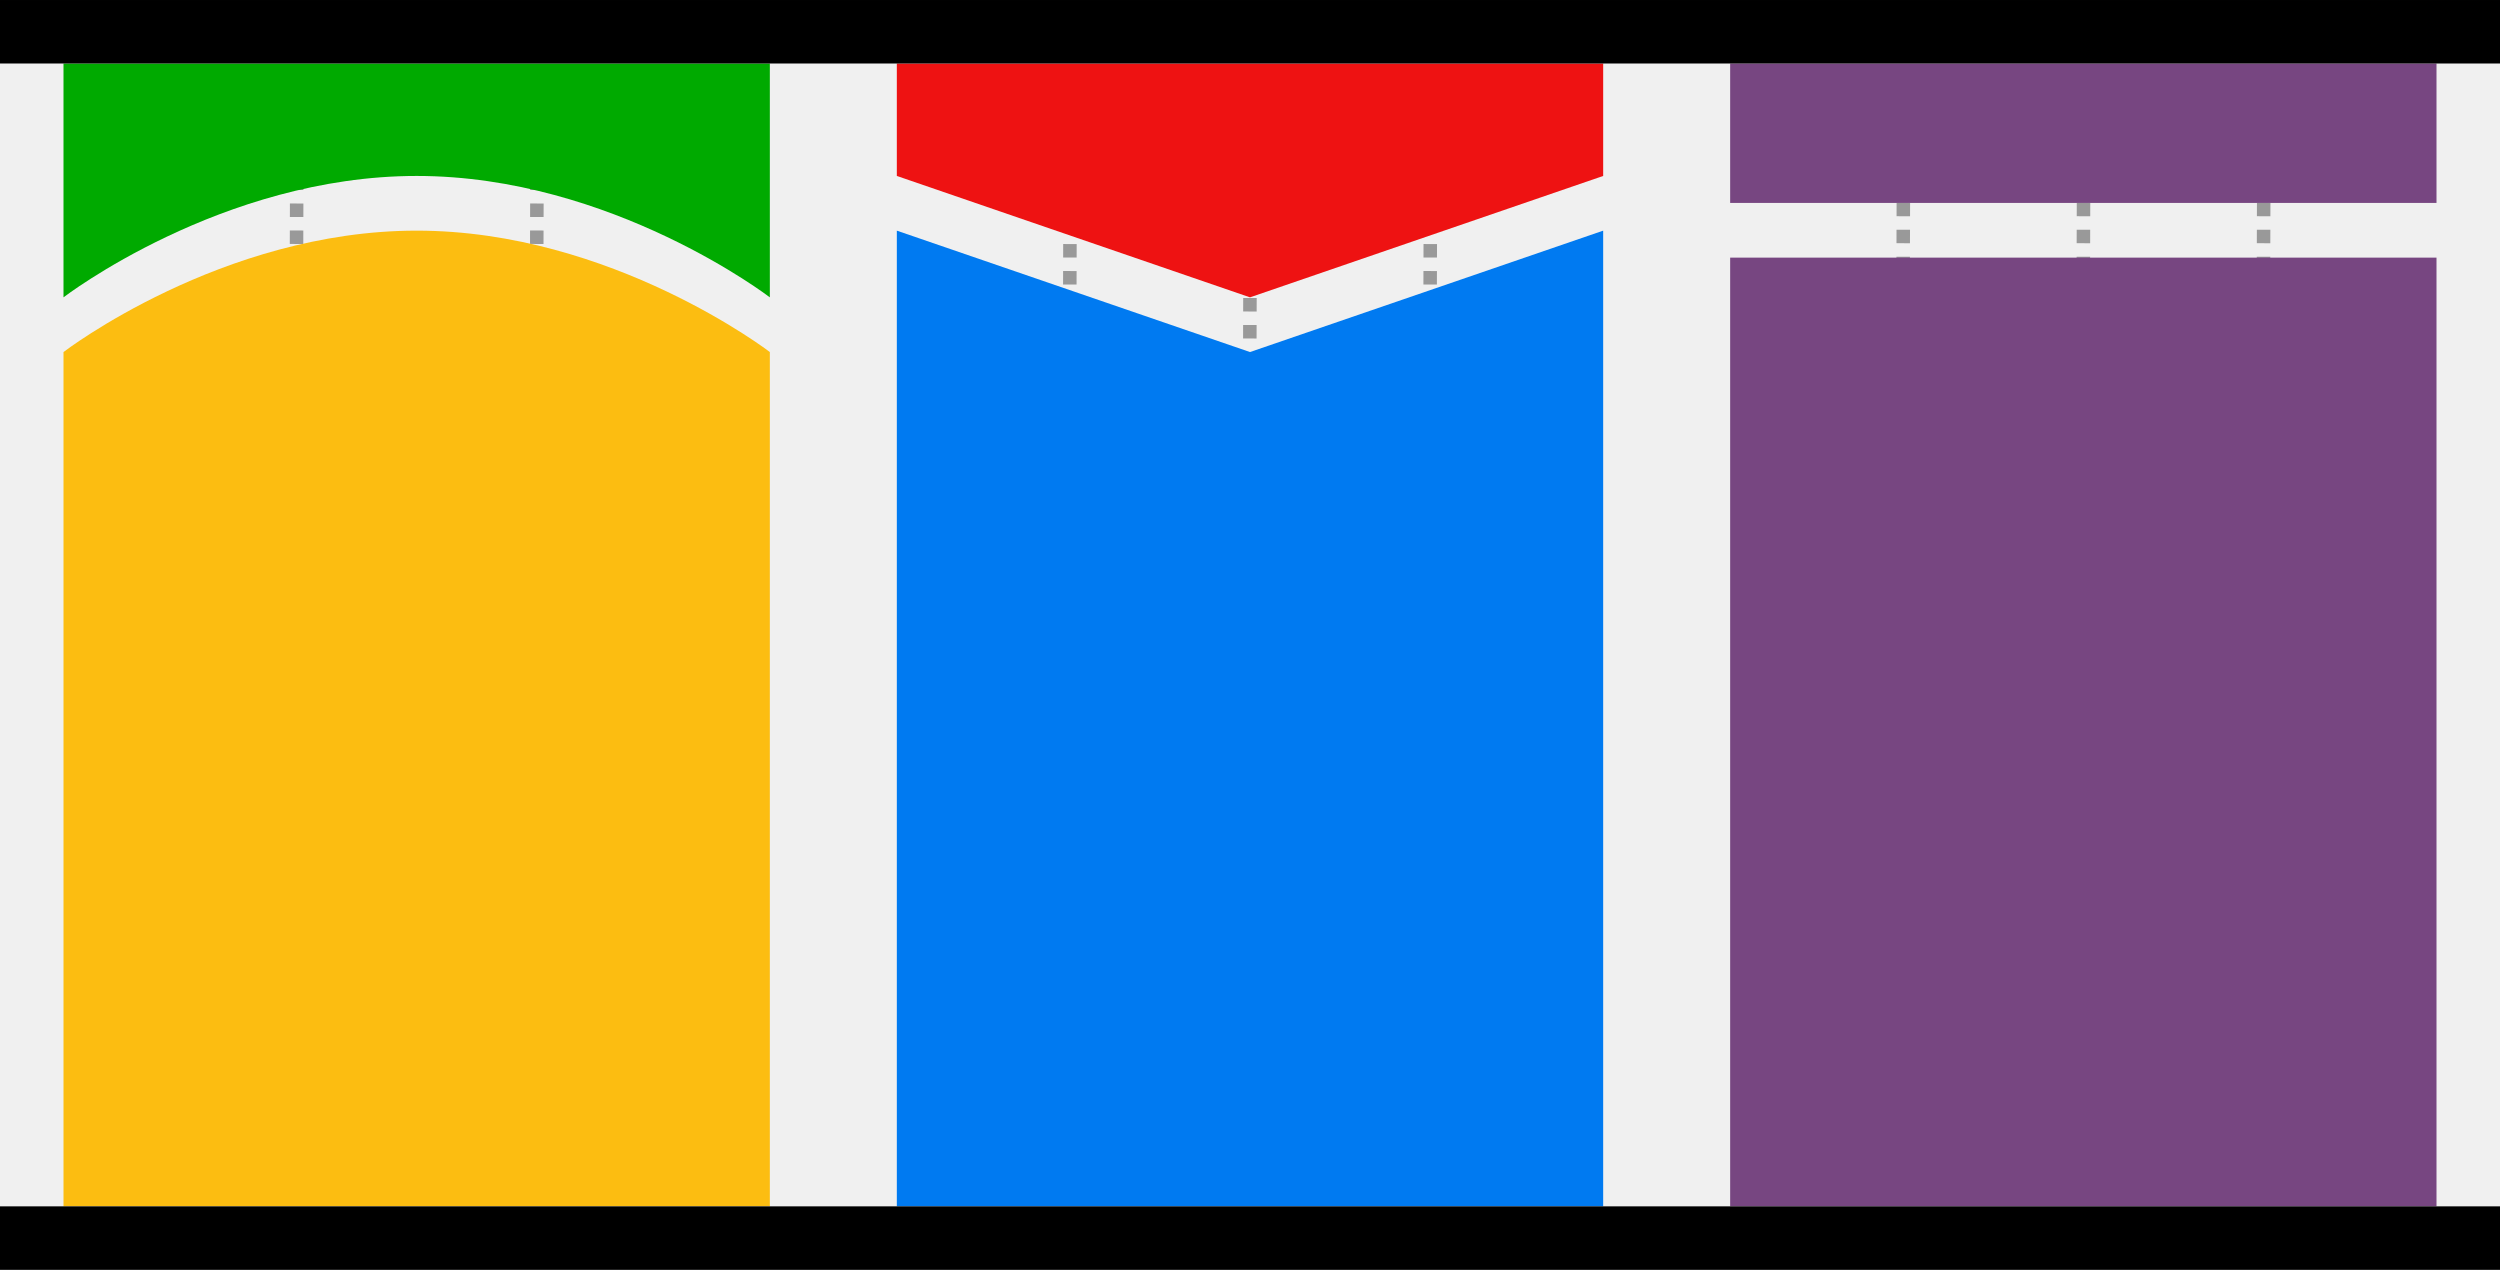
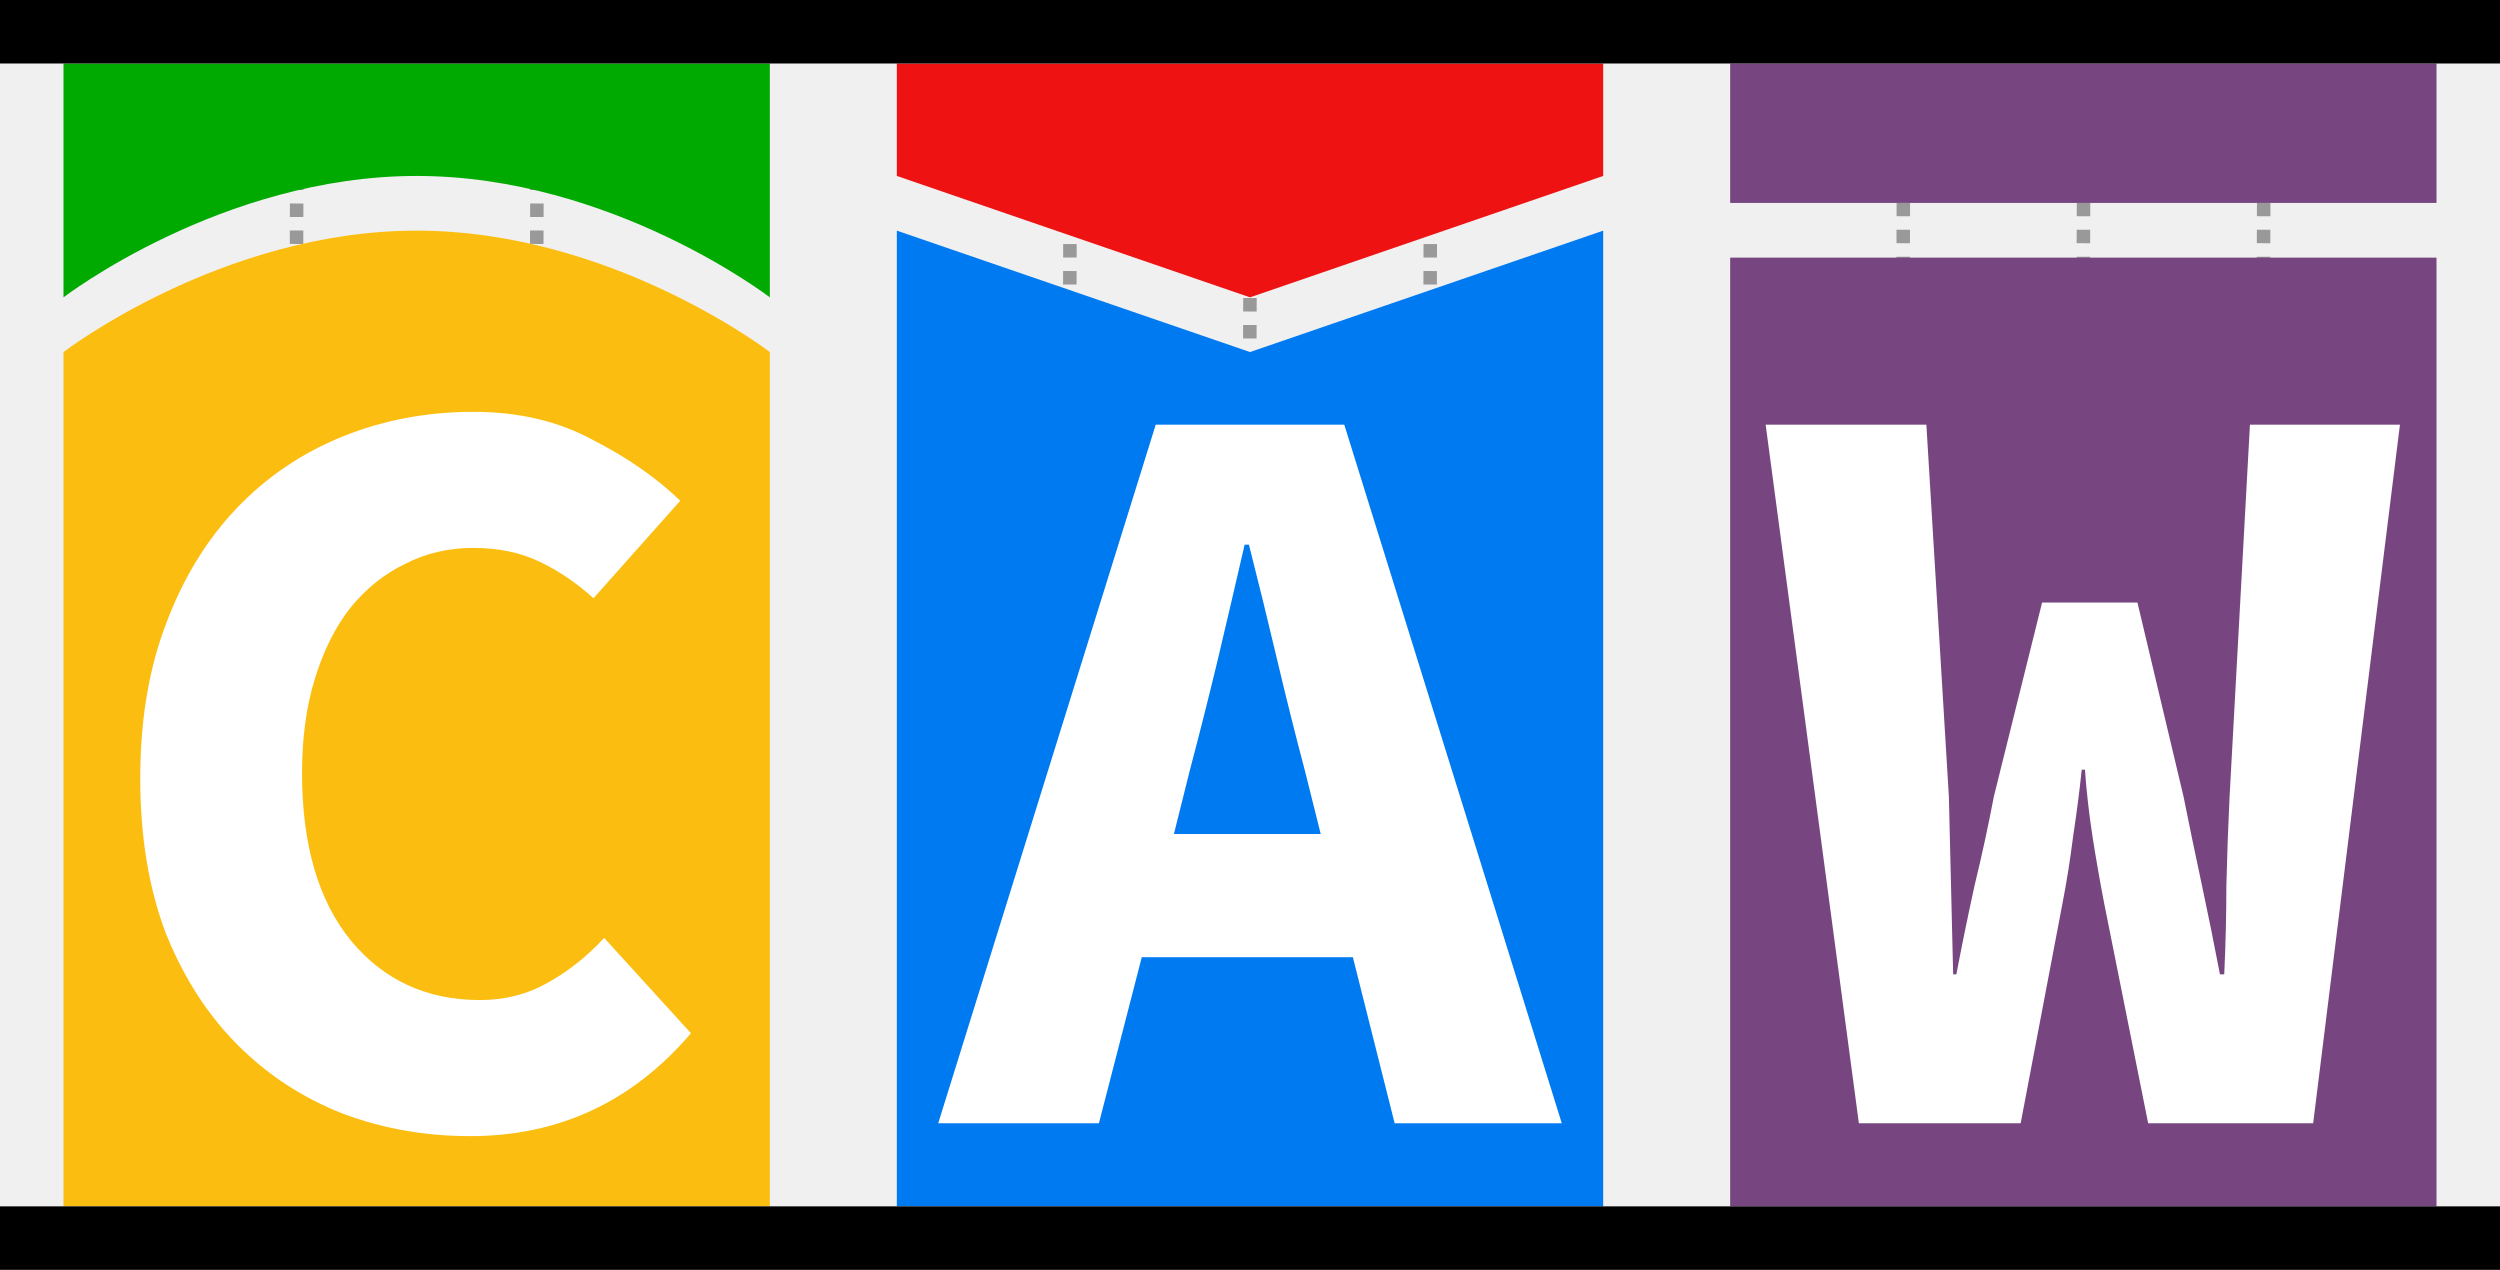
<svg xmlns="http://www.w3.org/2000/svg" xmlns:xlink="http://www.w3.org/1999/xlink" width="88.9mm" height="45.156mm" viewBox="0 0 315 160" id="svg2" version="1.1">
  <defs id="defs4">
    <linearGradient id="linearGradient4450">
      <stop style="stop-color:#0062f4;stop-opacity:1;" offset="0" id="stop4452" />
      <stop style="stop-color:#0062f4;stop-opacity:0;" offset="1" id="stop4454" />
    </linearGradient>
    <marker style="overflow:visible" id="Arrow2Mend" orient="auto" refY="0" refX="0">
      <path style="font-size:12px;fill-rule:evenodd;stroke-width:0.625;stroke-linejoin:round" id="path7194" transform="scale(-0.6,-0.6)" d="M 8.719,4.034 -2.207,0.016 8.719,-4.002 c -1.745,2.372 -1.735,5.617 -6e-7,8.035 z" />
    </marker>
    <marker style="overflow:visible" id="Arrow2Mend-9" orient="auto" refY="0" refX="0">
      <path style="font-size:12px;fill-rule:evenodd;stroke-width:0.625;stroke-linejoin:round" id="path7194-9" transform="scale(-0.6,-0.6)" d="M 8.719,4.034 -2.207,0.016 8.719,-4.002 c -1.745,2.372 -1.735,5.617 -6e-7,8.035 z" />
    </marker>
    <marker style="overflow:visible" id="Arrow2Mend-1" orient="auto" refY="0" refX="0">
      <path style="font-size:12px;fill-rule:evenodd;stroke-width:0.625;stroke-linejoin:round" id="path7194-3" transform="scale(-0.6,-0.6)" d="M 8.719,4.034 -2.207,0.016 8.719,-4.002 c -1.745,2.372 -1.735,5.617 -6e-7,8.035 z" />
    </marker>
    <marker style="overflow:visible" id="Arrow2Mend-3" orient="auto" refY="0" refX="0">
      <path style="font-size:12px;fill-rule:evenodd;stroke-width:0.625;stroke-linejoin:round" id="path7194-6" transform="scale(-0.6,-0.6)" d="M 8.719,4.034 -2.207,0.016 8.719,-4.002 c -1.745,2.372 -1.735,5.617 -6e-7,8.035 z" />
    </marker>
    <linearGradient xlink:href="#linearGradient4450" id="linearGradient4456" />
    <filter style="color-interpolation-filters:sRGB" id="filter4989">
      <feColorMatrix values="0.21 0.72 0.072 0 0 0.21 0.72 0.072 0 0 0.21 0.72 0.072 0 0 0 0 0 1 0 " id="feColorMatrix4991" />
    </filter>
    <filter style="color-interpolation-filters:sRGB" id="filter4993">
      <feColorMatrix values="0.21 0.72 0.072 0 0 0.21 0.72 0.072 0 0 0.21 0.72 0.072 0 0 0 0 0 1 0 " id="feColorMatrix4995" />
    </filter>
    <filter style="color-interpolation-filters:sRGB" id="filter4997">
      <feColorMatrix values="0.21 0.72 0.072 0 0 0.21 0.72 0.072 0 0 0.21 0.72 0.072 0 0 0 0 0 1 0 " id="feColorMatrix4999" />
    </filter>
    <filter style="color-interpolation-filters:sRGB" id="filter5001">
      <feColorMatrix values="0.21 0.72 0.072 0 0 0.21 0.72 0.072 0 0 0.21 0.72 0.072 0 0 0 0 0 1 0 " id="feColorMatrix5003" />
    </filter>
    <filter style="color-interpolation-filters:sRGB" id="filter5005">
      <feColorMatrix values="0.21 0.72 0.072 0 0 0.21 0.72 0.072 0 0 0.21 0.72 0.072 0 0 0 0 0 1 0 " id="feColorMatrix5007" />
    </filter>
    <filter style="color-interpolation-filters:sRGB" id="filter5009">
      <feColorMatrix values="0.21 0.72 0.072 0 0 0.21 0.72 0.072 0 0 0.21 0.72 0.072 0 0 0 0 0 1 0 " id="feColorMatrix5011" />
    </filter>
    <filter style="color-interpolation-filters:sRGB" id="filter5013">
      <feColorMatrix values="0.21 0.72 0.072 0 0 0.21 0.72 0.072 0 0 0.21 0.72 0.072 0 0 0 0 0 1 0 " id="feColorMatrix5015" />
    </filter>
    <filter style="color-interpolation-filters:sRGB" id="filter5017">
      <feColorMatrix values="0.21 0.72 0.072 0 0 0.21 0.72 0.072 0 0 0.21 0.72 0.072 0 0 0 0 0 1 0 " id="feColorMatrix5019" />
    </filter>
    <filter style="color-interpolation-filters:sRGB" id="filter5021">
      <feColorMatrix values="0.21 0.72 0.072 0 0 0.21 0.72 0.072 0 0 0.21 0.72 0.072 0 0 0 0 0 1 0 " id="feColorMatrix5023" />
    </filter>
    <filter style="color-interpolation-filters:sRGB" id="filter5025">
      <feColorMatrix values="0.21 0.72 0.072 0 0 0.21 0.72 0.072 0 0 0.21 0.72 0.072 0 0 0 0 0 1 0 " id="feColorMatrix5027" />
    </filter>
    <filter style="color-interpolation-filters:sRGB" id="filter5029">
      <feColorMatrix values="0.21 0.72 0.072 0 0 0.21 0.72 0.072 0 0 0.21 0.72 0.072 0 0 0 0 0 1 0 " id="feColorMatrix5031" />
    </filter>
    <filter style="color-interpolation-filters:sRGB" id="filter5033">
      <feColorMatrix values="0.21 0.72 0.072 0 0 0.21 0.72 0.072 0 0 0.21 0.72 0.072 0 0 0 0 0 1 0 " id="feColorMatrix5035" />
    </filter>
    <filter style="color-interpolation-filters:sRGB" id="filter5037">
      <feColorMatrix values="0.21 0.72 0.072 0 0 0.21 0.72 0.072 0 0 0.21 0.72 0.072 0 0 0 0 0 1 0 " id="feColorMatrix5039" />
    </filter>
    <filter style="color-interpolation-filters:sRGB" id="filter5041">
      <feColorMatrix values="0.21 0.72 0.072 0 0 0.21 0.72 0.072 0 0 0.21 0.72 0.072 0 0 0 0 0 1 0 " id="feColorMatrix5043" />
    </filter>
    <filter style="color-interpolation-filters:sRGB" id="filter5045">
      <feColorMatrix values="0.21 0.72 0.072 0 0 0.21 0.72 0.072 0 0 0.21 0.72 0.072 0 0 0 0 0 1 0 " id="feColorMatrix5047" />
    </filter>
    <filter style="color-interpolation-filters:sRGB" id="filter5049">
      <feColorMatrix values="0.21 0.72 0.072 0 0 0.21 0.72 0.072 0 0 0.21 0.72 0.072 0 0 0 0 0 1 0 " id="feColorMatrix5051" />
    </filter>
    <filter style="color-interpolation-filters:sRGB" id="filter5053">
      <feColorMatrix values="0.21 0.72 0.072 0 0 0.21 0.72 0.072 0 0 0.21 0.72 0.072 0 0 0 0 0 1 0 " id="feColorMatrix5055" />
    </filter>
    <filter style="color-interpolation-filters:sRGB" id="filter5057">
      <feColorMatrix values="0.21 0.72 0.072 0 0 0.21 0.72 0.072 0 0 0.21 0.72 0.072 0 0 0 0 0 1 0 " id="feColorMatrix5059" />
    </filter>
    <filter style="color-interpolation-filters:sRGB" id="filter5061">
      <feColorMatrix values="0.21 0.72 0.072 0 0 0.21 0.72 0.072 0 0 0.21 0.72 0.072 0 0 0 0 0 1 0 " id="feColorMatrix5063" />
    </filter>
    <filter style="color-interpolation-filters:sRGB" id="filter5065">
      <feColorMatrix values="0.21 0.72 0.072 0 0 0.21 0.72 0.072 0 0 0.21 0.72 0.072 0 0 0 0 0 1 0 " id="feColorMatrix5067" />
    </filter>
    <marker refX="0" refY="0" orient="auto" id="Arrow2Mend-33" style="overflow:visible">
      <path d="M 8.719,4.034 -2.207,0.016 8.719,-4.002 c -1.745,2.372 -1.735,5.617 -6e-7,8.035 z" transform="scale(-0.6,-0.6)" id="path7194-7" style="font-size:12px;fill-rule:evenodd;stroke-width:0.625;stroke-linejoin:round" />
    </marker>
    <marker refX="0" refY="0" orient="auto" id="Arrow2Mend-9-4" style="overflow:visible">
      <path d="M 8.719,4.034 -2.207,0.016 8.719,-4.002 c -1.745,2.372 -1.735,5.617 -6e-7,8.035 z" transform="scale(-0.6,-0.6)" id="path7194-9-3" style="font-size:12px;fill-rule:evenodd;stroke-width:0.625;stroke-linejoin:round" />
    </marker>
    <marker refX="0" refY="0" orient="auto" id="Arrow2Mend-1-7" style="overflow:visible">
      <path d="M 8.719,4.034 -2.207,0.016 8.719,-4.002 c -1.745,2.372 -1.735,5.617 -6e-7,8.035 z" transform="scale(-0.6,-0.6)" id="path7194-3-1" style="font-size:12px;fill-rule:evenodd;stroke-width:0.625;stroke-linejoin:round" />
    </marker>
    <marker refX="0" refY="0" orient="auto" id="Arrow2Mend-3-3" style="overflow:visible">
      <path d="M 8.719,4.034 -2.207,0.016 8.719,-4.002 c -1.745,2.372 -1.735,5.617 -6e-7,8.035 z" transform="scale(-0.6,-0.6)" id="path7194-6-9" style="font-size:12px;fill-rule:evenodd;stroke-width:0.625;stroke-linejoin:round" />
    </marker>
    <linearGradient id="linearGradient4665" xlink:href="#linearGradient4450" />
    <filter id="filter4989-6" style="color-interpolation-filters:sRGB">
      <feColorMatrix id="feColorMatrix4991-4" values="0.21 0.72 0.072 0 0 0.21 0.72 0.072 0 0 0.21 0.72 0.072 0 0 0 0 0 1 0 " />
    </filter>
    <filter id="filter4993-2" style="color-interpolation-filters:sRGB">
      <feColorMatrix id="feColorMatrix4995-0" values="0.21 0.72 0.072 0 0 0.21 0.72 0.072 0 0 0.21 0.72 0.072 0 0 0 0 0 1 0 " />
    </filter>
    <filter id="filter4997-2" style="color-interpolation-filters:sRGB">
      <feColorMatrix id="feColorMatrix4999-9" values="0.21 0.72 0.072 0 0 0.21 0.72 0.072 0 0 0.21 0.72 0.072 0 0 0 0 0 1 0 " />
    </filter>
    <filter id="filter5001-5" style="color-interpolation-filters:sRGB">
      <feColorMatrix id="feColorMatrix5003-7" values="0.21 0.72 0.072 0 0 0.21 0.72 0.072 0 0 0.21 0.72 0.072 0 0 0 0 0 1 0 " />
    </filter>
    <filter id="filter5005-4" style="color-interpolation-filters:sRGB">
      <feColorMatrix id="feColorMatrix5007-6" values="0.21 0.72 0.072 0 0 0.21 0.72 0.072 0 0 0.21 0.72 0.072 0 0 0 0 0 1 0 " />
    </filter>
    <filter id="filter5009-4" style="color-interpolation-filters:sRGB">
      <feColorMatrix id="feColorMatrix5011-9" values="0.21 0.72 0.072 0 0 0.21 0.72 0.072 0 0 0.21 0.72 0.072 0 0 0 0 0 1 0 " />
    </filter>
    <filter id="filter5013-1" style="color-interpolation-filters:sRGB">
      <feColorMatrix id="feColorMatrix5015-2" values="0.21 0.72 0.072 0 0 0.21 0.72 0.072 0 0 0.21 0.72 0.072 0 0 0 0 0 1 0 " />
    </filter>
    <filter id="filter5017-3" style="color-interpolation-filters:sRGB">
      <feColorMatrix id="feColorMatrix5019-1" values="0.21 0.72 0.072 0 0 0.21 0.72 0.072 0 0 0.21 0.72 0.072 0 0 0 0 0 1 0 " />
    </filter>
    <filter id="filter5021-8" style="color-interpolation-filters:sRGB">
      <feColorMatrix id="feColorMatrix5023-1" values="0.21 0.72 0.072 0 0 0.21 0.72 0.072 0 0 0.21 0.72 0.072 0 0 0 0 0 1 0 " />
    </filter>
    <filter id="filter5025-3" style="color-interpolation-filters:sRGB">
      <feColorMatrix id="feColorMatrix5027-8" values="0.21 0.72 0.072 0 0 0.21 0.72 0.072 0 0 0.21 0.72 0.072 0 0 0 0 0 1 0 " />
    </filter>
    <filter id="filter5029-9" style="color-interpolation-filters:sRGB">
      <feColorMatrix id="feColorMatrix5031-2" values="0.21 0.72 0.072 0 0 0.21 0.72 0.072 0 0 0.21 0.72 0.072 0 0 0 0 0 1 0 " />
    </filter>
    <filter id="filter5033-4" style="color-interpolation-filters:sRGB">
      <feColorMatrix id="feColorMatrix5035-5" values="0.21 0.72 0.072 0 0 0.21 0.72 0.072 0 0 0.21 0.72 0.072 0 0 0 0 0 1 0 " />
    </filter>
    <filter id="filter5037-1" style="color-interpolation-filters:sRGB">
      <feColorMatrix id="feColorMatrix5039-0" values="0.21 0.72 0.072 0 0 0.21 0.72 0.072 0 0 0.21 0.72 0.072 0 0 0 0 0 1 0 " />
    </filter>
    <filter id="filter5041-0" style="color-interpolation-filters:sRGB">
      <feColorMatrix id="feColorMatrix5043-1" values="0.21 0.72 0.072 0 0 0.21 0.72 0.072 0 0 0.21 0.72 0.072 0 0 0 0 0 1 0 " />
    </filter>
    <filter id="filter5045-3" style="color-interpolation-filters:sRGB">
      <feColorMatrix id="feColorMatrix5047-3" values="0.21 0.72 0.072 0 0 0.21 0.72 0.072 0 0 0.21 0.72 0.072 0 0 0 0 0 1 0 " />
    </filter>
    <filter id="filter5049-0" style="color-interpolation-filters:sRGB">
      <feColorMatrix id="feColorMatrix5051-0" values="0.21 0.72 0.072 0 0 0.21 0.72 0.072 0 0 0.21 0.72 0.072 0 0 0 0 0 1 0 " />
    </filter>
    <filter id="filter5053-0" style="color-interpolation-filters:sRGB">
      <feColorMatrix id="feColorMatrix5055-2" values="0.21 0.72 0.072 0 0 0.21 0.72 0.072 0 0 0.21 0.72 0.072 0 0 0 0 0 1 0 " />
    </filter>
    <filter id="filter5057-2" style="color-interpolation-filters:sRGB">
      <feColorMatrix id="feColorMatrix5059-2" values="0.21 0.72 0.072 0 0 0.21 0.72 0.072 0 0 0.21 0.72 0.072 0 0 0 0 0 1 0 " />
    </filter>
    <filter id="filter5061-4" style="color-interpolation-filters:sRGB">
      <feColorMatrix id="feColorMatrix5063-7" values="0.21 0.72 0.072 0 0 0.21 0.72 0.072 0 0 0.21 0.72 0.072 0 0 0 0 0 1 0 " />
    </filter>
    <filter id="filter5065-9" style="color-interpolation-filters:sRGB">
      <feColorMatrix id="feColorMatrix5067-8" values="0.21 0.72 0.072 0 0 0.21 0.72 0.072 0 0 0.21 0.72 0.072 0 0 0 0 0 1 0 " />
    </filter>
  </defs>
  <g id="layer1" transform="translate(424.225,-1533.411)">
-     <flowRoot xml:space="preserve" id="flowRoot8839" style="font-style:normal;font-weight:normal;font-size:40px;line-height:125%;font-family:sans-serif;letter-spacing:0px;word-spacing:0px;fill:#000000;fill-opacity:1;stroke:none;stroke-width:1px;stroke-linecap:butt;stroke-linejoin:miter;stroke-opacity:1">
-       <flowRegion id="flowRegion8841">
-         <rect id="rect8843" width="64.65" height="94.954" x="-327.289" y="1286.718" />
-       </flowRegion>
-       <flowPara id="flowPara8845" />
-     </flowRoot>
-     <flowRoot xml:space="preserve" id="flowRoot8839-8" style="font-style:normal;font-weight:normal;font-size:40px;line-height:125%;font-family:sans-serif;letter-spacing:0px;word-spacing:0px;fill:#000000;fill-opacity:1;stroke:none;stroke-width:1px;stroke-linecap:butt;stroke-linejoin:miter;stroke-opacity:1" transform="translate(-322.5499,183.9414)">
-       <flowRegion id="flowRegion8841-6">
-         <rect id="rect8843-0" width="64.65" height="94.954" x="-327.289" y="1286.718" />
-       </flowRegion>
-       <flowPara id="flowPara8845-0" />
-     </flowRoot>
-     <g id="g4350">
-       <g id="g4339">
+     <g id="g309">
+       <g id="g279">
        <path style="fill:#000000;fill-opacity:0;fill-rule:evenodd;stroke:#999999;stroke-width:1.7;stroke-linecap:butt;stroke-linejoin:miter;stroke-miterlimit:4;stroke-dasharray:1.7, 1.7;stroke-dashoffset:0;stroke-opacity:1" d="m -184.373,1548.757 c -0.107,36.053 -0.107,36.053 -0.107,36.053" id="path5393" />
        <path id="path5395" d="m -138.97,1548.757 c -0.107,36.053 -0.107,36.053 -0.107,36.053" style="fill:#000000;fill-opacity:0;fill-rule:evenodd;stroke:#999999;stroke-width:1.7;stroke-linecap:butt;stroke-linejoin:miter;stroke-miterlimit:4;stroke-dasharray:1.7, 1.7;stroke-dashoffset:0;stroke-opacity:1" />
        <path id="path5397" d="m -161.671,1548.757 c -0.107,36.053 -0.107,36.053 -0.107,36.053" style="fill:#000000;fill-opacity:0;fill-rule:evenodd;stroke:#999999;stroke-width:1.7;stroke-linecap:butt;stroke-linejoin:miter;stroke-miterlimit:4;stroke-dasharray:1.7, 1.7;stroke-dashoffset:0;stroke-opacity:1" />
-         <path id="path5399" d="m -206.225,1541.411 0,17.568 89,0 0,-17.568 z" style="fill:#774681;fill-opacity:1;stroke:none;stroke-width:4;stroke-linecap:round;stroke-miterlimit:4;stroke-dasharray:none" />
-         <path style="fill:#774681;fill-opacity:1;stroke:none;stroke-width:4;stroke-linecap:round;stroke-miterlimit:4;stroke-dasharray:none" d="m -206.225,1565.871 0,119.541 89,0 0,-119.541 z" id="path5401" />
-         <flowRoot style="font-style:normal;font-variant:normal;font-weight:900;font-stretch:normal;font-size:138.086px;line-height:125%;font-family:'Source Code Pro';-inkscape-font-specification:'Source Code Pro Heavy';letter-spacing:0px;word-spacing:0px;fill:#ffffff;fill-opacity:1;stroke:none;stroke-width:1px;stroke-linecap:butt;stroke-linejoin:miter;stroke-opacity:1" id="flowRoot5435" xml:space="preserve" transform="translate(-21.51318,1.634321)">
-           <flowRegion id="flowRegion5437">
-             <rect style="font-style:normal;font-variant:normal;font-weight:900;font-stretch:normal;font-size:138.086px;font-family:'Source Code Pro';-inkscape-font-specification:'Source Code Pro Heavy';fill:#ffffff" y="1542.057" x="-180.779" height="291.046" width="429.511" id="rect5439" />
-           </flowRegion>
-           <flowPara style="font-size:135px" id="flowPara5441">W</flowPara>
-         </flowRoot>
+         <path id="path5399" d="m -206.225,1541.411 v 17.568 h 89 v -17.568 z" style="fill:#774681;fill-opacity:1;stroke:none;stroke-width:4;stroke-linecap:round;stroke-miterlimit:4;stroke-dasharray:none" />
+         <g id="g250">
+           <path id="path5401" d="m -206.225,1565.871 v 119.541 h 89 v -119.541 z" style="fill:#774681;fill-opacity:1;stroke:none;stroke-width:4;stroke-linecap:round;stroke-miterlimit:4;stroke-dasharray:none" />
+           <g id="flowRoot5435" style="font-style:normal;font-variant:normal;font-weight:900;font-stretch:normal;line-height:0.01%;font-family:'Source Code Pro';-inkscape-font-specification:'Source Code Pro Heavy';letter-spacing:0px;word-spacing:0px;fill:#ffffff;fill-opacity:1;stroke:none;stroke-width:1px;stroke-linecap:butt;stroke-linejoin:miter;stroke-opacity:1" transform="translate(-21.51318,14.75932)" aria-label="W">
+             <path id="path228" style="font-size:135px;line-height:1.25;fill:#ffffff;stroke:none" d="m -180.239,1572.162 h 20.25 l 2.835,46.845 q 0.135,5.67 0.27,11.205 0.135,5.535 0.27,11.205 h 0.405 q 1.08,-5.67 2.295,-11.205 1.35,-5.535 2.43,-11.205 l 6.075,-24.435 h 12.015 l 5.805,24.435 q 1.08,5.4 2.295,11.07 1.215,5.67 2.295,11.34 h 0.54 q 0.27,-5.67 0.27,-11.205 0.135,-5.67 0.405,-11.205 l 2.565,-46.845 h 18.9 l -10.935,88.02 h -20.79 l -5.535,-27.675 q -0.81,-4.185 -1.485,-8.505 -0.675,-4.455 -0.945,-8.37 h -0.405 q -0.405,3.915 -1.08,8.37 -0.54,4.32 -1.35,8.505 l -5.265,27.675 h -20.385 z" />
+           </g>
+         </g>
      </g>
-       <g id="g4328">
+       <g id="g269">
        <path id="path5387" d="m -289.373,1550.56 c -0.107,36.053 -0.107,36.053 -0.107,36.053" style="fill:#000000;fill-opacity:0;fill-rule:evenodd;stroke:#999999;stroke-width:1.7;stroke-linecap:butt;stroke-linejoin:miter;stroke-miterlimit:4;stroke-dasharray:1.7, 1.7;stroke-dashoffset:0;stroke-opacity:1" />
        <path style="fill:#000000;fill-opacity:0;fill-rule:evenodd;stroke:#999999;stroke-width:1.7;stroke-linecap:butt;stroke-linejoin:miter;stroke-miterlimit:4;stroke-dasharray:1.7, 1.7;stroke-dashoffset:0;stroke-opacity:1" d="m -243.97,1550.56 c -0.107,36.053 -0.107,36.053 -0.107,36.053" id="path5389" />
        <path style="fill:#000000;fill-opacity:0;fill-rule:evenodd;stroke:#999999;stroke-width:1.7;stroke-linecap:butt;stroke-linejoin:miter;stroke-miterlimit:4;stroke-dasharray:1.7, 1.7;stroke-dashoffset:0;stroke-opacity:1" d="m -266.671,1550.56 c -0.107,36.053 -0.107,36.053 -0.107,36.053" id="path5391" />
-         <path style="fill:#ee1212;fill-opacity:1;stroke:none;stroke-width:4;stroke-linecap:round;stroke-miterlimit:4;stroke-dasharray:none" d="m -311.225,1541.411 0,14.169 44.5,15.296 44.5,-15.296 0,-14.169 z" id="path5403" />
-         <path id="path5405" d="m -311.225,1562.472 0,122.94 89,0 0,-122.94 -44.5,15.296 z" style="fill:#007af1;fill-opacity:1;stroke:none;stroke-width:4;stroke-linecap:round;stroke-miterlimit:4;stroke-dasharray:none" />
-         <flowRoot xml:space="preserve" id="flowRoot5443" style="font-style:normal;font-variant:normal;font-weight:900;font-stretch:normal;font-size:138.086px;line-height:125%;font-family:'Source Code Pro';-inkscape-font-specification:'Source Code Pro Heavy';letter-spacing:0px;word-spacing:0px;fill:#ffffff;fill-opacity:1;stroke:none;stroke-width:1px;stroke-linecap:butt;stroke-linejoin:miter;stroke-opacity:1" transform="translate(-14.08045,1.634321)">
-           <flowRegion id="flowRegion5445">
-             <rect id="rect5447" width="452.344" height="271.818" x="-293.144" y="1542.057" style="font-style:normal;font-variant:normal;font-weight:900;font-stretch:normal;font-size:138.086px;font-family:'Source Code Pro';-inkscape-font-specification:'Source Code Pro Heavy';fill:#ffffff" />
-           </flowRegion>
-           <flowPara style="font-size:135px" id="flowPara5449">A</flowPara>
-         </flowRoot>
+         <path style="fill:#ee1212;fill-opacity:1;stroke:none;stroke-width:4;stroke-linecap:round;stroke-miterlimit:4;stroke-dasharray:none" d="m -311.225,1541.411 v 14.169 l 44.5,15.296 44.5,-15.296 v -14.169 z" id="path5403" />
+         <g id="g245">
+           <path style="fill:#007af1;fill-opacity:1;stroke:none;stroke-width:4;stroke-linecap:round;stroke-miterlimit:4;stroke-dasharray:none" d="m -311.225,1562.472 v 122.94 h 89 v -122.94 l -44.5,15.296 z" id="path5405" />
+           <g id="flowRoot5443" style="font-style:normal;font-variant:normal;font-weight:900;font-stretch:normal;line-height:0.01%;font-family:'Source Code Pro';-inkscape-font-specification:'Source Code Pro Heavy';letter-spacing:0px;word-spacing:0px;fill:#ffffff;fill-opacity:1;stroke:none;stroke-width:1px;stroke-linecap:butt;stroke-linejoin:miter;stroke-opacity:1" transform="translate(-14.08045,14.75932)" aria-label="A">
+             <path id="path231" style="font-size:135px;line-height:1.25;fill:#ffffff;stroke:none" d="m -243.735,1623.732 -2.025,-8.1 q -1.755,-6.615 -3.51,-14.04 -1.755,-7.425 -3.51,-14.31 h -0.54 q -1.62,7.02 -3.375,14.445 -1.755,7.29 -3.51,13.905 l -2.025,8.1 z m 4.05,15.525 h -26.595 l -5.4,20.925 h -20.25 l 27.405,-88.02 h 23.76 l 27.405,88.02 h -21.06 z" />
+           </g>
+         </g>
      </g>
-       <g id="g4318">
+       <g id="g259">
        <path style="fill:#000000;fill-opacity:0;fill-rule:evenodd;stroke:#999999;stroke-width:1.7;stroke-linecap:butt;stroke-linejoin:miter;stroke-miterlimit:4;stroke-dasharray:1.7, 1.7;stroke-dashoffset:0;stroke-opacity:1" d="m -386.806,1545.451 c -0.107,36.053 -0.107,36.053 -0.107,36.053" id="path5383" />
        <path id="path5385" d="m -356.537,1545.451 c -0.107,36.053 -0.107,36.053 -0.107,36.053" style="fill:#000000;fill-opacity:0;fill-rule:evenodd;stroke:#999999;stroke-width:1.7;stroke-linecap:butt;stroke-linejoin:miter;stroke-miterlimit:4;stroke-dasharray:1.7, 1.7;stroke-dashoffset:0;stroke-opacity:1" />
-         <path style="fill:#fcbd11;fill-opacity:1;stroke:none;stroke-width:4;stroke-linecap:round;stroke-miterlimit:4;stroke-dasharray:none" d="m -371.725,1562.471 c -24.577,0 -44.5,15.296 -44.5,15.296 l 0,107.644 89,0 0,-107.644 c 0,0 -19.923,-15.296 -44.5,-15.296 z" id="path5407" />
-         <path style="fill:#00aa00;fill-opacity:1;stroke:none;stroke-width:4;stroke-linecap:round;stroke-miterlimit:4;stroke-dasharray:none" d="m -416.225,1541.411 0,29.465 c 0,0 19.923,-15.296 44.5,-15.296 24.577,10e-5 44.5,15.296 44.5,15.296 l 0,-29.465 z" id="path5409" />
-         <flowRoot style="font-style:normal;font-variant:normal;font-weight:900;font-stretch:normal;font-size:138.087px;line-height:125%;font-family:'Source Code Pro';-inkscape-font-specification:'Source Code Pro Heavy';letter-spacing:0px;word-spacing:0px;fill:#ffffff;fill-opacity:1;stroke:none;stroke-width:1px;stroke-linecap:butt;stroke-linejoin:miter;stroke-opacity:1" id="flowRoot5451" xml:space="preserve" transform="translate(-5.91748,1.634321)">
-           <flowRegion id="flowRegion5453">
-             <rect style="font-style:normal;font-variant:normal;font-weight:900;font-stretch:normal;font-size:138.087px;font-family:'Source Code Pro';-inkscape-font-specification:'Source Code Pro Heavy';fill:#ffffff" y="1542.056" x="-408.063" height="190.772" width="363.699" id="rect5455" />
-           </flowRegion>
-           <flowPara id="flowPara5457" style="font-size:135px">C</flowPara>
-         </flowRoot>
+         <path style="fill:#00aa00;fill-opacity:1;stroke:none;stroke-width:4;stroke-linecap:round;stroke-miterlimit:4;stroke-dasharray:none" d="m -416.225,1541.411 v 29.465 c 0,0 19.923,-15.296 44.5,-15.296 24.577,10e-5 44.5,15.296 44.5,15.296 v -29.465 z" id="path5409" />
+         <g id="g240">
+           <path id="path5407" d="m -371.725,1562.471 c -24.577,0 -44.5,15.296 -44.5,15.296 v 107.644 h 89 v -107.644 c 0,0 -19.923,-15.296 -44.5,-15.296 z" style="fill:#fcbd11;fill-opacity:1;stroke:none;stroke-width:4;stroke-linecap:round;stroke-miterlimit:4;stroke-dasharray:none" />
+           <g id="flowRoot5451" style="font-style:normal;font-variant:normal;font-weight:900;font-stretch:normal;line-height:0.01%;font-family:'Source Code Pro';-inkscape-font-specification:'Source Code Pro Heavy';letter-spacing:0px;word-spacing:0px;fill:#ffffff;fill-opacity:1;stroke:none;stroke-width:1px;stroke-linecap:butt;stroke-linejoin:miter;stroke-opacity:1" transform="translate(-5.91748,14.75932)" aria-label="C">
+             <path id="path234" style="font-size:135px;line-height:1.25;fill:#ffffff;stroke:none" d="m -400.637,1616.712 q 0,-10.935 3.24,-19.44 3.24,-8.64 8.91,-14.58 5.67,-5.94 13.365,-9.045 7.695,-3.105 16.47,-3.105 8.505,0 14.985,3.51 6.615,3.375 11.07,7.695 l -10.935,12.285 q -3.105,-2.835 -6.75,-4.59 -3.645,-1.755 -8.37,-1.755 -4.725,0 -8.64,2.025 -3.915,1.89 -6.885,5.535 -2.835,3.645 -4.455,8.91 -1.62,5.265 -1.62,11.88 0,13.635 6.21,21.195 6.21,7.425 16.2,7.425 4.725,0 8.505,-2.16 3.915,-2.16 7.155,-5.67 l 10.935,12.015 q -11.07,12.96 -27.81,12.96 -8.505,0 -16.065,-2.835 -7.56,-2.97 -13.23,-8.64 -5.67,-5.67 -9.045,-14.04 -3.24,-8.505 -3.24,-19.575 z" />
+           </g>
+         </g>
      </g>
-       <path id="path5459" d="m -424.225,1533.411 0,8 315,0 0,-8 -315,0 z" style="color:#000000;font-style:normal;font-variant:normal;font-weight:normal;font-stretch:normal;font-size:medium;line-height:normal;font-family:sans-serif;text-indent:0;text-align:start;text-decoration:none;text-decoration-line:none;text-decoration-style:solid;text-decoration-color:#000000;letter-spacing:normal;word-spacing:normal;text-transform:none;direction:ltr;block-progression:tb;writing-mode:lr-tb;baseline-shift:baseline;text-anchor:start;white-space:normal;clip-rule:nonzero;display:inline;overflow:visible;visibility:visible;opacity:1;isolation:auto;mix-blend-mode:normal;color-interpolation:sRGB;color-interpolation-filters:linearRGB;solid-color:#000000;solid-opacity:1;fill:#000000;fill-opacity:1;fill-rule:evenodd;stroke:none;stroke-width:27.441;stroke-linecap:butt;stroke-linejoin:miter;stroke-miterlimit:4;stroke-dasharray:none;stroke-dashoffset:0;stroke-opacity:1;color-rendering:auto;image-rendering:auto;shape-rendering:auto;text-rendering:auto;enable-background:accumulate" />
-       <path style="color:#000000;font-style:normal;font-variant:normal;font-weight:normal;font-stretch:normal;font-size:medium;line-height:normal;font-family:sans-serif;text-indent:0;text-align:start;text-decoration:none;text-decoration-line:none;text-decoration-style:solid;text-decoration-color:#000000;letter-spacing:normal;word-spacing:normal;text-transform:none;direction:ltr;block-progression:tb;writing-mode:lr-tb;baseline-shift:baseline;text-anchor:start;white-space:normal;clip-rule:nonzero;display:inline;overflow:visible;visibility:visible;opacity:1;isolation:auto;mix-blend-mode:normal;color-interpolation:sRGB;color-interpolation-filters:linearRGB;solid-color:#000000;solid-opacity:1;fill:#000000;fill-opacity:1;fill-rule:evenodd;stroke:none;stroke-width:27.441;stroke-linecap:butt;stroke-linejoin:miter;stroke-miterlimit:4;stroke-dasharray:none;stroke-dashoffset:0;stroke-opacity:1;color-rendering:auto;image-rendering:auto;shape-rendering:auto;text-rendering:auto;enable-background:accumulate" d="m -424.225,1685.411 0,8 315,0 0,-8 -315,0 z" id="path5461" />
+       <path id="path5459" d="m -424.225,1533.411 v 8 h 315 v -8 z" style="color:#000000;font-style:normal;font-variant:normal;font-weight:normal;font-stretch:normal;font-size:medium;line-height:normal;font-family:sans-serif;text-indent:0;text-align:start;text-decoration:none;text-decoration-line:none;text-decoration-style:solid;text-decoration-color:#000000;letter-spacing:normal;word-spacing:normal;text-transform:none;writing-mode:lr-tb;direction:ltr;baseline-shift:baseline;text-anchor:start;white-space:normal;clip-rule:nonzero;display:inline;overflow:visible;visibility:visible;opacity:1;isolation:auto;mix-blend-mode:normal;color-interpolation:sRGB;color-interpolation-filters:linearRGB;solid-color:#000000;solid-opacity:1;fill:#000000;fill-opacity:1;fill-rule:evenodd;stroke:none;stroke-width:27.441;stroke-linecap:butt;stroke-linejoin:miter;stroke-miterlimit:4;stroke-dasharray:none;stroke-dashoffset:0;stroke-opacity:1;color-rendering:auto;image-rendering:auto;shape-rendering:auto;text-rendering:auto;enable-background:accumulate" />
+       <path style="color:#000000;font-style:normal;font-variant:normal;font-weight:normal;font-stretch:normal;font-size:medium;line-height:normal;font-family:sans-serif;text-indent:0;text-align:start;text-decoration:none;text-decoration-line:none;text-decoration-style:solid;text-decoration-color:#000000;letter-spacing:normal;word-spacing:normal;text-transform:none;writing-mode:lr-tb;direction:ltr;baseline-shift:baseline;text-anchor:start;white-space:normal;clip-rule:nonzero;display:inline;overflow:visible;visibility:visible;opacity:1;isolation:auto;mix-blend-mode:normal;color-interpolation:sRGB;color-interpolation-filters:linearRGB;solid-color:#000000;solid-opacity:1;fill:#000000;fill-opacity:1;fill-rule:evenodd;stroke:none;stroke-width:27.441;stroke-linecap:butt;stroke-linejoin:miter;stroke-miterlimit:4;stroke-dasharray:none;stroke-dashoffset:0;stroke-opacity:1;color-rendering:auto;image-rendering:auto;shape-rendering:auto;text-rendering:auto;enable-background:accumulate" d="m -424.225,1685.411 v 8 h 315 v -8 z" id="path5461" />
    </g>
  </g>
</svg>
